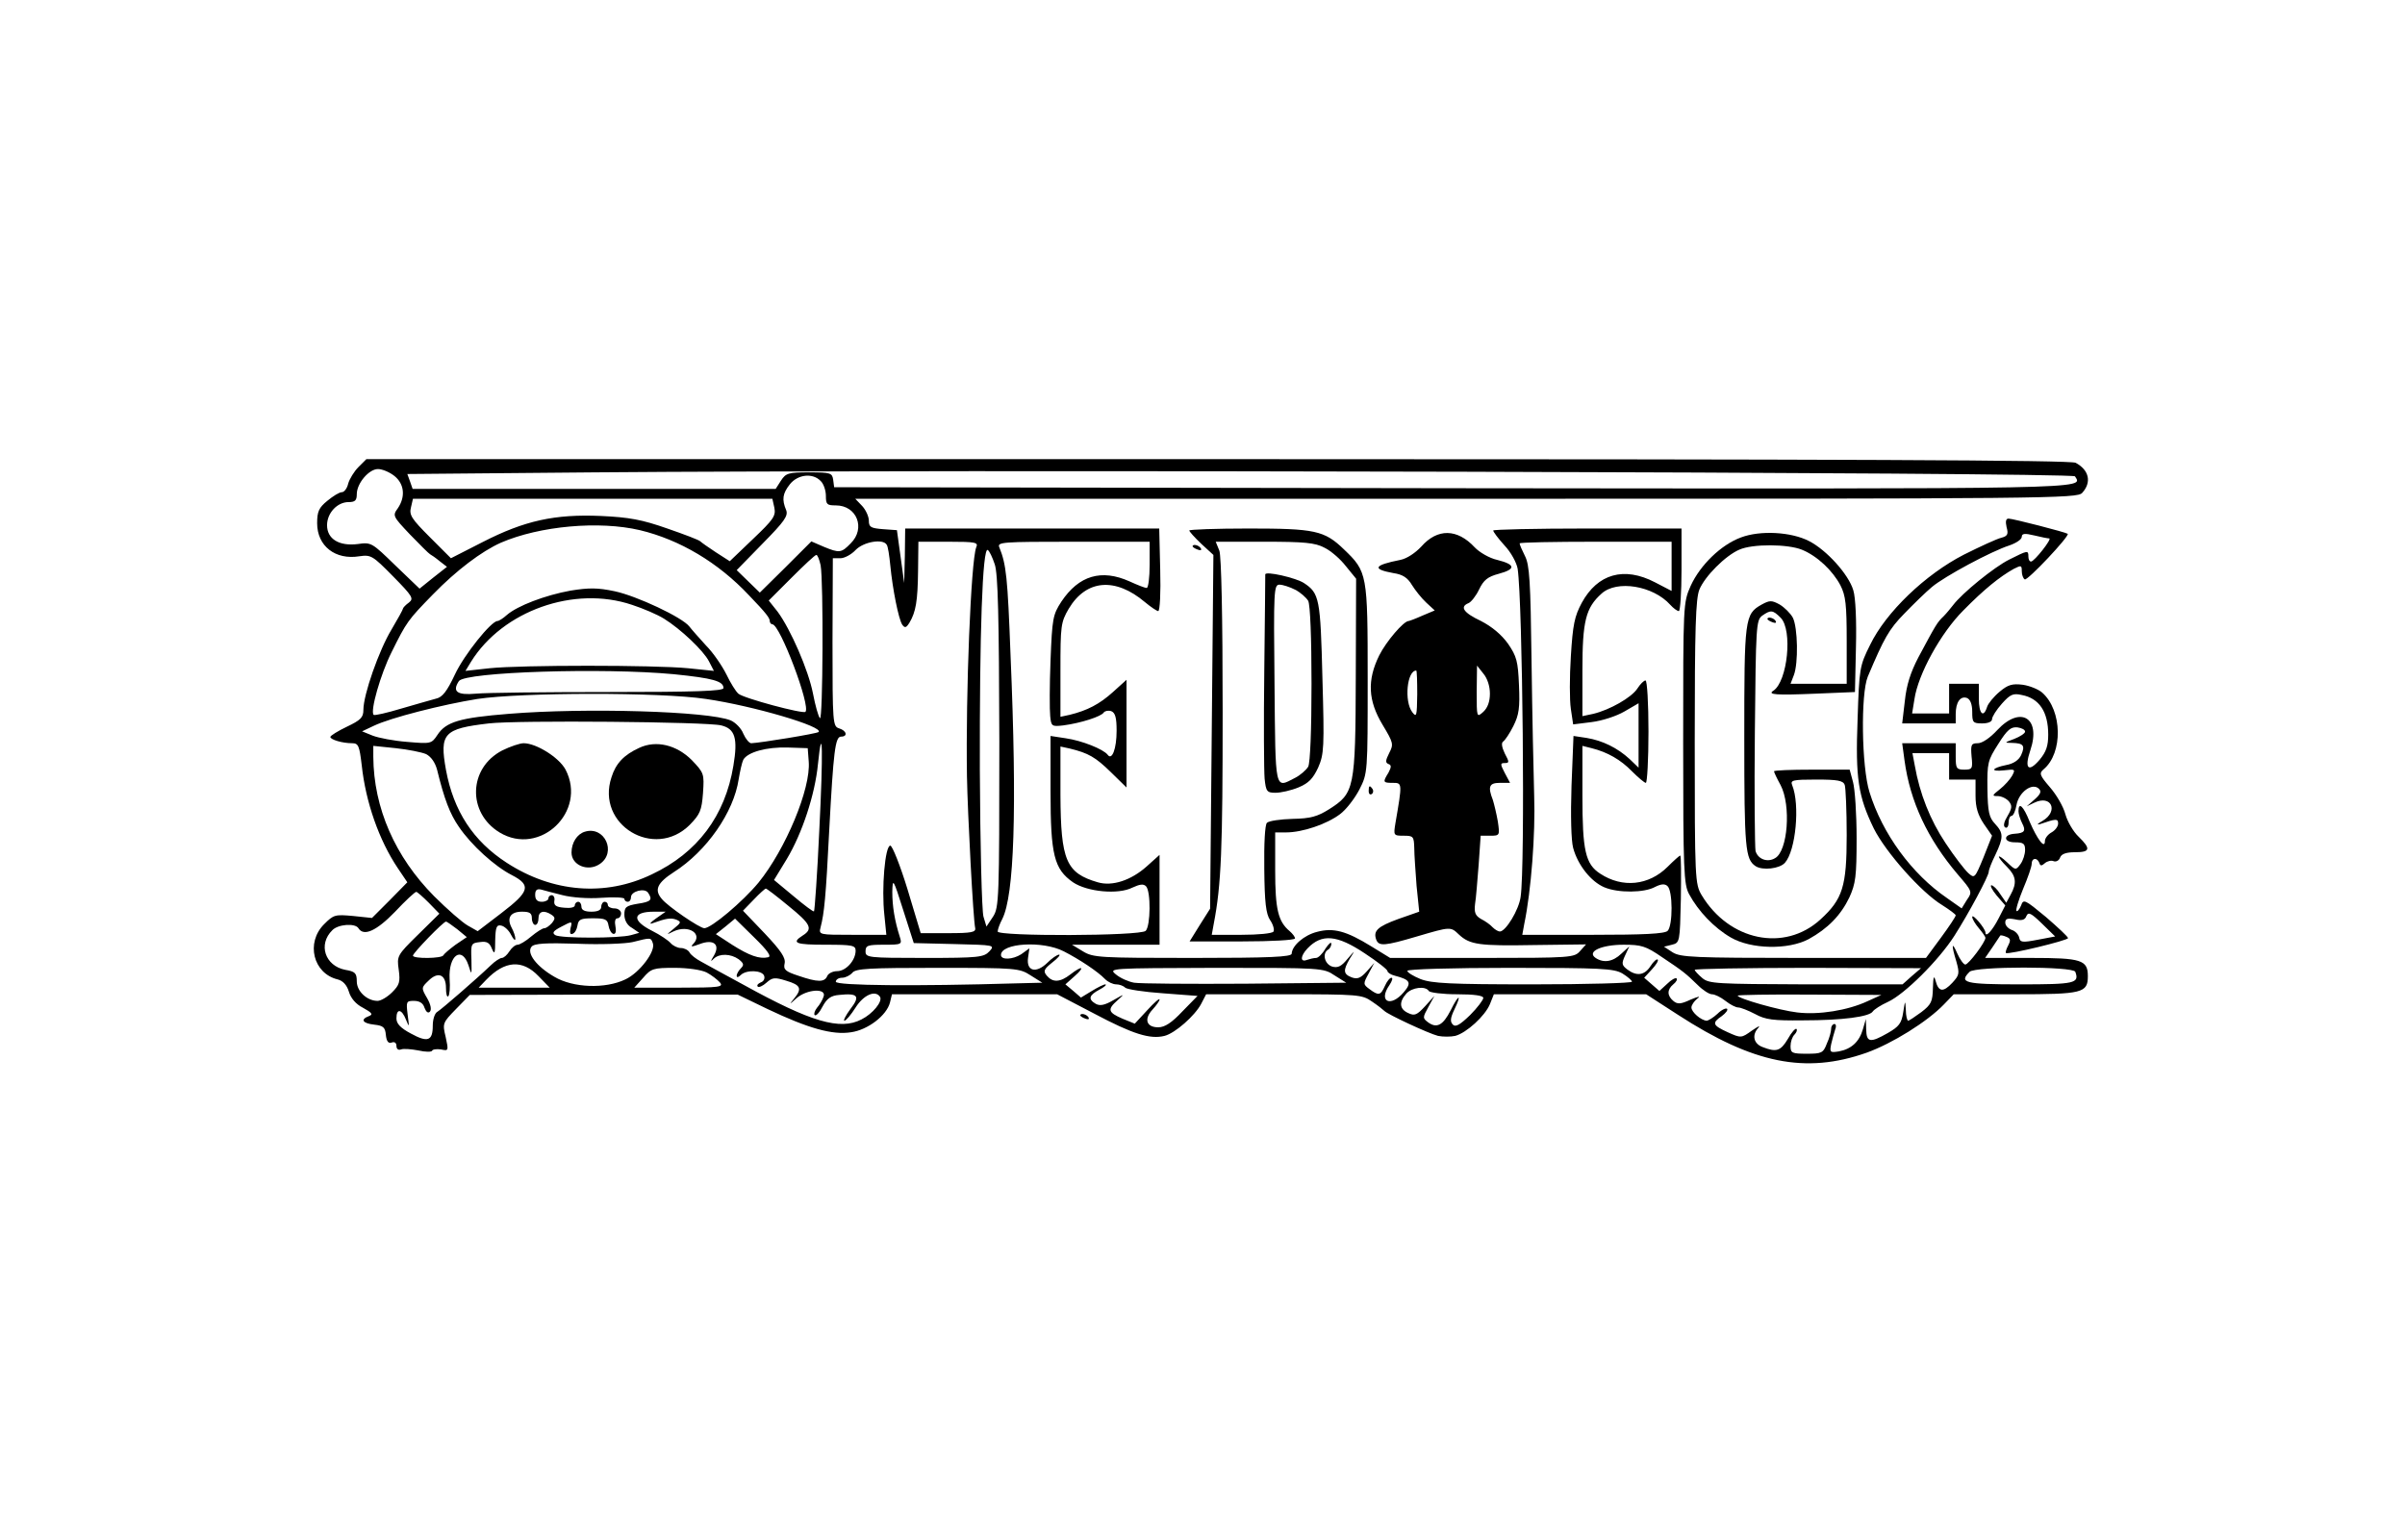
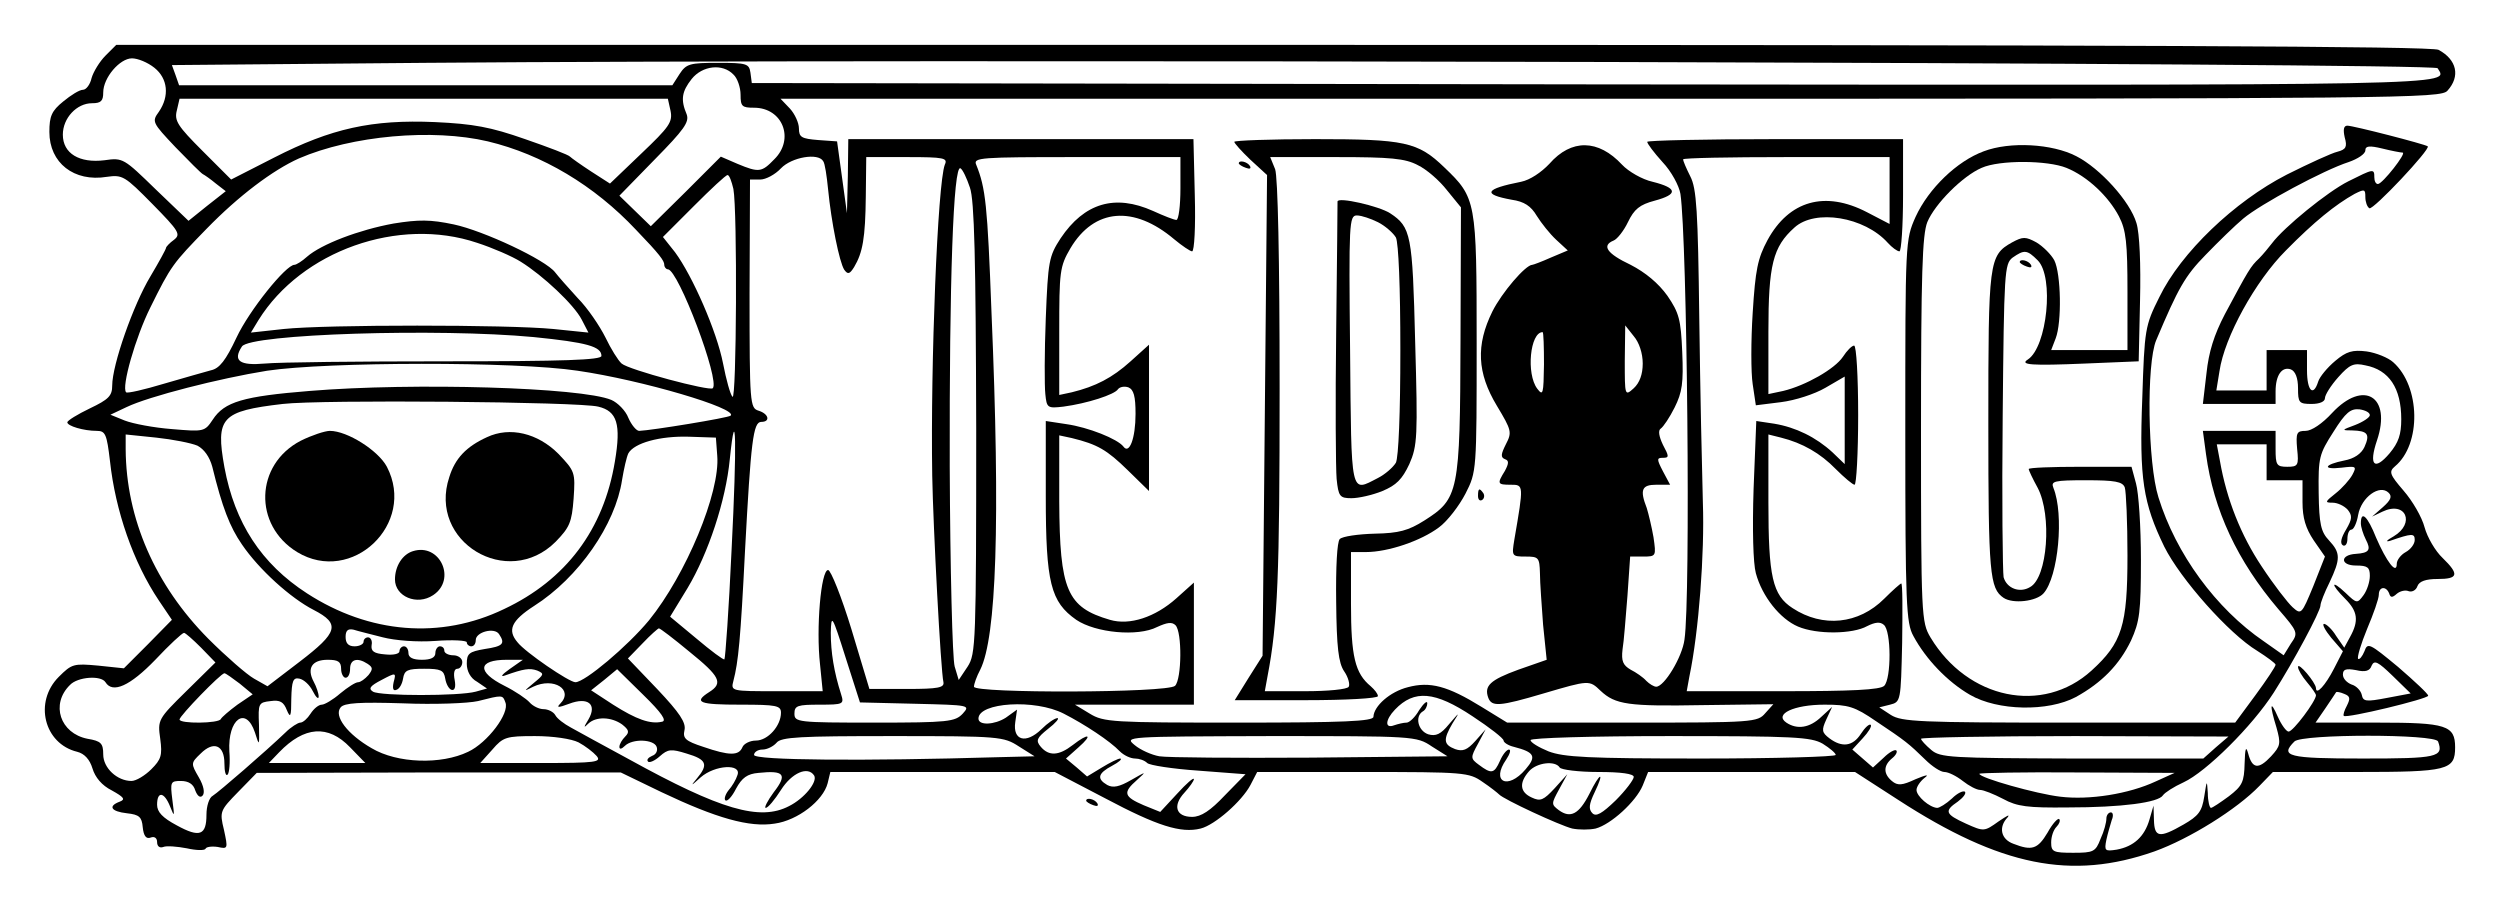
- <svg xmlns="http://www.w3.org/2000/svg" version="1.0" width="728pt" height="466pt" viewBox="0 0 728 466" preserveAspectRatio="xMidYMid meet">
+ <svg xmlns="http://www.w3.org/2000/svg" version="1.0" width="557pt" height="202pt" viewBox="85 129 557 202" preserveAspectRatio="xMidYMid meet">
  <g transform="translate(0,466) scale(0.1,-0.1)" fill="#000000" stroke="none">
    <path d="M1085 3246 c-13 -13 -27 -36 -31 -50 -3 -14 -12 -26 -19 -26 -8 0 -27 -12 -44 -26 -26 -21 -31 -33 -31 -68 0 -69 55 -112 128 -100 35 5 40 2 102 -61 59 -60 63 -67 48 -79 -10 -7 -18 -16 -18 -18 0 -3 -16 -32 -35 -64 -38 -63 -85 -197 -85 -243 0 -23 -8 -31 -50 -51 -27 -13 -50 -27 -50 -31 0 -8 36 -19 66 -19 19 0 22 -8 29 -67 12 -111 52 -226 109 -311 l29 -43 -53 -54 -54 -54 -57 6 c-55 5 -59 4 -88 -25 -56 -56 -33 -149 41 -167 16 -4 28 -17 34 -37 6 -20 21 -38 43 -49 27 -15 31 -20 18 -25 -27 -10 -20 -22 16 -26 27 -3 33 -8 35 -31 2 -20 8 -27 18 -23 8 3 14 -1 14 -10 0 -10 6 -14 14 -11 7 3 31 1 52 -3 22 -5 40 -5 42 -1 1 4 13 6 27 4 23 -5 23 -4 14 38 -10 41 -9 43 32 85 l41 42 406 1 405 0 91 -44 c122 -58 196 -79 252 -70 51 7 108 51 118 90 l6 25 250 0 250 0 113 -59 c115 -61 168 -78 212 -67 32 8 92 61 111 97 l15 29 235 0 c227 0 237 -1 267 -22 18 -12 34 -25 37 -28 10 -11 135 -69 163 -76 15 -3 38 -3 52 0 34 9 90 60 105 96 l12 30 231 0 230 0 96 -62 c228 -148 386 -180 571 -115 78 28 184 94 234 146 l30 31 187 0 c203 0 219 4 219 55 0 49 -20 55 -171 55 l-140 0 22 32 c12 18 23 34 24 36 1 1 9 0 18 -4 13 -5 14 -10 6 -26 -6 -11 -9 -21 -7 -23 6 -6 188 38 188 45 0 4 -30 32 -67 64 -64 53 -68 55 -75 35 -5 -12 -11 -19 -14 -17 -3 3 6 33 20 67 14 33 26 67 26 76 0 18 16 20 23 3 3 -10 7 -10 17 -1 7 6 19 9 26 6 8 -3 17 2 20 11 4 11 19 16 45 16 46 0 49 10 11 47 -16 15 -34 46 -40 68 -6 23 -27 59 -47 82 -31 36 -33 42 -19 54 59 49 57 178 -4 232 -11 10 -38 21 -59 24 -32 4 -45 0 -70 -21 -18 -15 -35 -36 -38 -46 -11 -35 -25 -21 -25 25 l0 45 -45 0 -45 0 0 -45 0 -45 -56 0 -56 0 7 43 c11 76 80 201 148 269 63 64 110 102 153 126 22 11 24 11 24 -7 0 -11 4 -22 9 -25 8 -5 137 132 130 138 -7 5 -166 46 -179 46 -8 0 -10 -8 -6 -26 6 -21 3 -27 -16 -32 -13 -3 -63 -26 -113 -51 -117 -60 -236 -174 -284 -273 -32 -64 -33 -71 -38 -225 -7 -180 2 -234 49 -331 36 -72 144 -194 207 -232 22 -14 41 -28 41 -31 0 -4 -20 -34 -45 -68 l-45 -61 -370 0 c-334 0 -373 2 -397 17 l-26 17 24 6 c24 6 24 8 27 138 1 73 1 132 -2 132 -2 0 -19 -15 -38 -34 -57 -57 -137 -65 -204 -21 -45 29 -54 70 -54 236 l0 151 28 -7 c48 -12 88 -35 122 -70 19 -19 38 -35 42 -35 4 0 8 70 8 155 0 85 -4 155 -9 155 -5 0 -16 -11 -25 -25 -18 -27 -83 -64 -133 -76 l-33 -7 0 139 c0 149 10 189 58 232 46 42 156 24 208 -34 9 -10 21 -19 26 -19 4 0 8 56 8 125 l0 125 -285 0 c-157 0 -285 -3 -285 -6 0 -4 15 -24 34 -45 20 -21 37 -53 40 -71 15 -101 23 -901 9 -993 -5 -39 -45 -105 -63 -105 -5 0 -15 6 -22 13 -7 8 -23 19 -35 25 -17 10 -21 19 -18 45 3 17 7 71 11 120 l6 87 29 0 c29 0 29 1 23 43 -4 23 -11 52 -15 65 -16 41 -11 52 21 52 l31 0 -16 30 c-14 27 -14 30 0 30 14 0 14 3 0 29 -9 19 -11 32 -5 36 6 4 20 25 31 47 17 34 20 55 17 124 -3 72 -7 87 -33 125 -20 28 -49 52 -82 69 -53 25 -65 43 -38 54 8 3 23 22 32 41 14 29 26 39 60 48 52 14 51 28 -5 42 -23 5 -54 23 -68 38 -53 57 -113 58 -162 2 -18 -19 -43 -36 -63 -40 -81 -16 -87 -28 -21 -40 28 -4 43 -14 56 -36 10 -16 29 -40 43 -53 l26 -24 -38 -16 c-20 -9 -39 -16 -41 -16 -15 0 -68 -62 -89 -104 -37 -75 -34 -137 10 -210 33 -55 34 -59 20 -86 -11 -22 -12 -29 -2 -33 9 -3 9 -9 0 -26 -18 -29 -17 -31 13 -31 29 0 29 0 8 -122 -6 -37 -6 -38 25 -38 29 0 31 -2 32 -37 0 -21 4 -73 7 -115 l8 -78 -63 -22 c-63 -23 -77 -36 -67 -63 8 -20 25 -19 123 10 102 30 102 30 127 6 33 -31 62 -35 227 -32 l158 2 -18 -20 c-17 -20 -27 -21 -296 -21 l-279 0 -57 35 c-76 47 -115 57 -164 44 -40 -10 -76 -42 -77 -66 0 -10 -67 -13 -300 -13 -282 0 -301 1 -332 20 l-33 20 133 0 132 0 0 136 0 136 -39 -35 c-47 -42 -104 -61 -148 -48 -96 28 -112 66 -113 264 l0 147 28 -6 c57 -14 78 -26 125 -72 l47 -46 0 163 0 163 -41 -37 c-41 -37 -78 -56 -131 -69 l-28 -6 0 141 c0 134 1 145 25 186 53 89 141 96 231 20 18 -15 36 -27 40 -27 5 0 8 56 6 125 l-3 125 -385 0 -384 0 -1 -82 -2 -83 -11 80 -11 80 -42 3 c-37 3 -43 6 -43 26 0 12 -9 32 -20 44 l-21 22 1849 0 c1778 0 1850 1 1865 18 29 32 21 69 -20 91 -16 8 -667 11 -2598 11 l-2576 0 -24 -24z m109 -27 c30 -24 34 -63 10 -98 -16 -22 -15 -24 37 -79 30 -31 57 -58 61 -60 4 -2 17 -11 29 -21 l22 -17 -42 -33 -41 -33 -73 70 c-71 69 -73 71 -114 65 -56 -7 -93 15 -93 57 0 37 31 70 65 70 20 0 25 5 25 24 0 33 37 76 64 76 13 0 35 -9 50 -21z m5087 -1 c24 -39 76 -38 -1880 -36 l-1876 3 -3 23 c-3 20 -8 22 -72 22 -63 0 -71 -2 -86 -25 l-16 -25 -549 0 -550 0 -8 23 -8 22 566 5 c1050 9 4475 0 4482 -12z m-3797 -14 c9 -8 16 -29 16 -45 0 -26 3 -29 30 -29 64 0 91 -70 45 -115 -28 -29 -34 -30 -82 -10 l-37 16 -78 -78 -78 -77 -35 34 -35 34 79 81 c65 66 77 83 71 100 -14 33 -11 51 11 79 24 30 69 35 93 10z m-140 -81 c5 -25 -3 -36 -65 -95 l-70 -67 -42 27 c-23 15 -44 30 -47 33 -3 4 -48 21 -100 39 -77 27 -115 34 -201 38 -140 6 -231 -14 -358 -79 l-96 -49 -64 64 c-55 55 -63 67 -57 90 l6 26 544 0 544 0 6 -27z m-407 -68 c121 -29 237 -98 330 -197 53 -55 63 -69 63 -78 0 -5 4 -10 8 -10 23 0 117 -249 100 -265 -7 -7 -187 41 -203 55 -8 7 -24 33 -36 58 -13 26 -40 66 -62 88 -21 23 -44 49 -50 57 -21 28 -160 93 -226 107 -52 11 -78 11 -134 2 -77 -14 -161 -46 -193 -74 -11 -10 -24 -18 -28 -18 -19 0 -101 -102 -129 -162 -24 -51 -38 -69 -57 -73 -14 -4 -61 -17 -105 -30 -43 -13 -82 -22 -84 -19 -11 11 21 123 54 189 46 93 50 98 125 175 72 74 148 131 206 157 118 51 298 67 421 38z m4266 -25 c10 0 -45 -70 -55 -70 -5 0 -8 7 -8 15 0 20 -2 19 -58 -9 -46 -23 -143 -102 -170 -138 -7 -9 -20 -25 -29 -34 -19 -18 -23 -25 -76 -124 -24 -46 -36 -84 -41 -132 l-8 -68 81 0 81 0 0 28 c0 36 14 56 34 49 10 -4 16 -19 16 -42 0 -32 2 -35 30 -35 18 0 30 5 30 13 0 7 13 28 30 47 25 28 34 32 60 26 53 -10 80 -51 80 -120 0 -34 -6 -52 -26 -76 -34 -40 -47 -27 -28 29 33 98 -30 136 -100 61 -22 -24 -46 -40 -59 -40 -20 0 -22 -4 -19 -40 4 -37 2 -40 -22 -40 -24 0 -26 4 -26 40 l0 40 -81 0 -81 0 7 -52 c17 -125 70 -238 161 -345 44 -51 45 -53 28 -77 l-16 -26 -44 31 c-107 73 -196 195 -235 321 -24 76 -27 298 -5 350 49 116 64 143 110 190 28 29 66 66 84 81 38 32 179 108 235 126 20 7 37 18 37 26 0 10 9 11 38 4 20 -5 41 -9 45 -9z m-3519 -19 c4 -5 8 -33 11 -63 7 -72 25 -162 36 -179 8 -11 12 -10 22 6 19 32 25 64 26 158 l1 87 91 0 c83 0 91 -2 84 -17 -16 -43 -32 -441 -28 -693 2 -113 19 -435 25 -460 2 -12 -11 -15 -81 -15 l-84 0 -40 133 c-22 72 -46 132 -52 132 -16 0 -27 -130 -18 -210 l6 -60 -103 0 c-101 0 -102 0 -96 23 11 42 16 92 26 292 13 241 18 285 36 285 21 0 17 18 -6 25 -19 6 -20 15 -20 261 l1 254 23 0 c12 0 33 11 46 25 24 25 83 35 94 16z m796 -61 c0 -38 -4 -70 -9 -70 -5 0 -28 9 -52 20 -85 38 -153 18 -206 -61 -26 -40 -28 -51 -33 -178 -3 -75 -3 -151 -1 -169 3 -31 5 -32 40 -28 53 7 115 27 122 39 4 5 14 7 23 4 12 -5 16 -20 16 -59 0 -55 -14 -91 -27 -73 -13 17 -78 43 -127 50 l-46 7 0 -168 c0 -193 11 -235 68 -275 43 -29 137 -38 180 -16 22 10 33 12 41 4 15 -15 14 -120 -1 -135 -16 -16 -448 -17 -448 -2 0 6 6 23 14 38 36 72 45 327 25 797 -9 239 -13 276 -34 328 -7 16 8 17 224 17 l231 0 0 -70z m1580 -5 l0 -74 -50 26 c-94 49 -174 26 -222 -62 -22 -41 -27 -66 -33 -162 -4 -62 -4 -133 0 -159 l7 -47 56 7 c32 4 75 18 99 32 l43 25 0 -97 0 -98 -27 26 c-37 34 -82 56 -130 64 l-40 6 -6 -151 c-3 -91 -1 -166 5 -188 14 -52 54 -102 94 -119 42 -18 122 -17 154 1 18 9 29 10 37 3 17 -13 17 -120 1 -136 -9 -9 -73 -12 -226 -12 l-214 0 6 33 c21 100 34 275 30 387 -2 69 -6 253 -8 410 -3 241 -6 290 -20 317 -9 18 -16 34 -16 38 0 3 104 5 230 5 l230 0 0 -75z m-2049 7 c10 -28 13 -159 14 -537 0 -478 -1 -502 -19 -530 l-20 -30 -9 30 c-5 17 -10 217 -11 445 -1 412 8 675 24 665 5 -3 14 -22 21 -43z m-527 -3 c9 -47 7 -475 -2 -463 -5 5 -14 38 -21 74 -14 72 -68 195 -107 248 l-27 34 69 69 c38 38 71 69 75 69 4 0 9 -14 13 -31z m-571 -120 c34 -11 78 -30 97 -42 50 -31 119 -96 136 -129 l15 -29 -78 8 c-102 10 -507 10 -601 0 l-73 -8 17 28 c96 154 312 231 487 172z m2597 -269 c0 -24 -7 -43 -20 -55 -20 -18 -20 -17 -20 61 l1 79 19 -24 c12 -14 20 -38 20 -61z m-2471 59 c119 -12 151 -21 151 -42 0 -9 -82 -12 -347 -12 -192 0 -373 -2 -403 -5 -56 -5 -72 6 -51 38 18 28 438 41 650 21z m2251 -61 c-1 -66 -2 -71 -15 -54 -25 33 -16 126 12 126 2 0 3 -33 3 -72z m-2153 -14 c144 -21 357 -84 341 -100 -5 -5 -177 -33 -204 -34 -6 0 -17 13 -24 29 -6 16 -24 34 -38 40 -67 28 -440 39 -672 20 -148 -12 -190 -24 -216 -64 -18 -27 -20 -27 -91 -21 -40 3 -87 12 -105 19 l-32 13 36 17 c50 24 207 64 313 81 133 20 554 21 692 0z m46 -80 c42 -10 51 -39 37 -122 -25 -152 -109 -264 -247 -329 -141 -68 -300 -55 -439 35 -102 66 -161 157 -184 281 -20 111 -7 125 130 141 85 10 660 5 703 -6z m3947 -19 c0 -5 -15 -15 -33 -22 -30 -11 -31 -12 -6 -12 34 -1 40 -8 27 -37 -7 -15 -23 -26 -45 -30 -45 -9 -50 -21 -6 -16 33 4 34 3 24 -16 -6 -11 -23 -30 -37 -41 -24 -19 -25 -21 -7 -21 11 0 26 -7 34 -16 10 -13 10 -20 -4 -44 -11 -18 -14 -31 -7 -35 5 -3 10 3 10 14 0 12 4 21 9 21 5 0 12 15 15 33 7 39 48 69 68 49 8 -8 5 -16 -13 -32 l-24 -21 23 11 c52 25 74 -26 25 -55 -16 -9 -19 -13 -8 -10 49 17 55 17 55 2 0 -9 -9 -21 -20 -27 -11 -6 -20 -18 -20 -26 0 -26 -23 5 -46 58 -19 48 -34 62 -34 32 0 -8 5 -24 11 -36 12 -23 8 -30 -22 -32 -36 -2 -35 -26 0 -26 26 0 31 -4 31 -23 0 -13 -6 -32 -14 -43 -14 -19 -15 -19 -40 5 -33 31 -34 20 -1 -13 28 -28 31 -49 11 -85 l-13 -24 -18 26 c-9 15 -22 27 -27 27 -5 0 2 -14 16 -31 l26 -30 -20 -39 c-19 -37 -40 -60 -40 -43 -1 13 -40 59 -40 47 0 -6 9 -21 20 -34 11 -13 20 -26 20 -29 0 -13 -51 -81 -61 -81 -5 0 -16 15 -24 33 -17 39 -19 28 -3 -24 10 -36 9 -41 -12 -64 -28 -30 -42 -28 -51 6 -5 18 -7 12 -8 -22 -1 -41 -5 -50 -35 -73 -19 -14 -37 -26 -40 -26 -3 0 -7 15 -7 33 -2 30 -2 30 -8 -8 -5 -33 -13 -43 -46 -62 -54 -31 -65 -29 -66 10 l-1 32 -9 -31 c-11 -38 -35 -60 -73 -67 -26 -4 -28 -3 -23 22 3 14 9 34 12 44 4 9 3 17 -2 17 -5 0 -10 -6 -10 -14 0 -8 -5 -28 -13 -45 -11 -29 -16 -31 -61 -31 -44 0 -49 2 -49 23 0 13 5 28 12 35 6 6 9 14 6 17 -3 3 -15 -10 -26 -30 -22 -37 -35 -41 -76 -25 -28 10 -34 37 -13 59 6 8 -2 3 -20 -9 -32 -23 -33 -23 -73 -5 -46 21 -49 28 -18 49 12 9 19 18 16 22 -4 3 -17 -3 -29 -15 -13 -12 -28 -21 -33 -21 -17 1 -46 26 -46 40 0 7 8 19 18 27 11 8 4 7 -20 -3 -30 -14 -40 -15 -53 -4 -19 16 -19 34 0 50 9 7 13 15 10 18 -3 3 -16 -4 -28 -16 l-24 -22 -23 20 -23 20 23 25 c13 14 21 27 18 30 -3 3 -13 -6 -22 -20 -18 -28 -42 -31 -70 -10 -17 13 -18 18 -7 42 l13 28 -24 -22 c-26 -25 -54 -29 -78 -13 -28 19 17 40 85 40 53 0 67 -4 115 -37 66 -44 73 -50 109 -85 16 -16 35 -28 43 -28 9 0 27 -9 41 -20 14 -11 31 -20 39 -20 7 0 30 -9 51 -20 31 -17 55 -20 144 -19 121 0 202 11 212 27 4 6 24 19 46 29 50 23 153 125 201 200 44 69 104 181 104 194 0 6 9 29 20 51 25 53 25 66 -1 94 -18 19 -22 36 -23 106 -1 79 1 86 33 136 27 43 38 52 58 50 13 -2 23 -7 23 -13z m-3650 -299 c-6 -132 -14 -243 -16 -245 -2 -2 -30 19 -62 46 l-59 49 39 64 c46 77 85 194 94 287 14 136 16 35 4 -201z m-1190 231 c15 -8 27 -25 33 -47 22 -90 39 -134 66 -173 38 -56 109 -120 160 -146 60 -31 54 -50 -31 -115 l-72 -55 -30 17 c-16 9 -62 49 -102 89 -118 119 -183 267 -184 422 l0 33 68 -7 c37 -4 78 -12 92 -18z m1158 -22 c7 -82 -70 -266 -152 -367 -48 -58 -143 -138 -164 -138 -14 0 -112 67 -129 89 -23 27 -14 48 37 81 99 63 181 181 196 281 4 24 10 51 14 59 13 23 70 39 135 37 l60 -2 3 -40z m3452 -15 l0 -40 40 0 40 0 0 -49 c0 -35 7 -58 25 -85 l25 -36 -26 -66 c-26 -63 -27 -64 -46 -47 -11 10 -42 50 -69 91 -46 69 -78 149 -93 235 l-7 37 56 0 55 0 0 -40z m-3011 -538 c122 -3 123 -3 106 -22 -17 -18 -32 -20 -197 -20 -171 0 -178 1 -178 20 0 18 7 20 56 20 53 0 55 1 48 23 -16 50 -23 94 -23 137 1 43 3 40 33 -55 l32 -100 123 -3z m-1186 148 c27 -7 77 -11 117 -8 39 3 70 1 70 -3 0 -5 5 -9 10 -9 6 0 10 6 10 14 0 18 42 29 52 13 14 -21 9 -27 -32 -33 -35 -6 -40 -10 -40 -33 0 -16 8 -32 23 -40 l22 -15 -25 -7 c-36 -10 -213 -10 -229 0 -11 7 -6 13 19 26 32 17 33 17 27 -5 -3 -14 -1 -20 6 -17 7 2 13 13 15 25 3 19 10 22 47 22 37 0 44 -3 47 -22 2 -12 8 -23 14 -25 7 -2 10 6 7 22 -3 15 -1 25 6 25 6 0 11 7 11 15 0 8 -9 15 -20 15 -11 0 -20 5 -20 10 0 6 -4 10 -10 10 -5 0 -10 -7 -10 -15 0 -10 -10 -15 -30 -15 -20 0 -30 5 -30 15 0 8 -4 15 -10 15 -5 0 -10 -5 -10 -11 0 -6 -14 -9 -32 -7 -25 2 -32 7 -30 21 2 9 -2 17 -8 17 -5 0 -10 -4 -10 -10 0 -5 -9 -10 -20 -10 -14 0 -20 7 -20 21 0 14 5 19 18 16 9 -3 38 -10 65 -17z m683 -32 c68 -55 76 -70 44 -90 -36 -23 -22 -28 70 -28 80 0 90 -2 90 -18 0 -29 -29 -62 -56 -62 -13 0 -27 -7 -30 -15 -8 -19 -29 -19 -87 1 -40 13 -46 19 -42 37 4 17 -11 39 -60 91 l-66 69 33 34 c17 18 34 33 36 33 3 0 33 -23 68 -52z m-1088 9 l32 -33 -65 -64 c-63 -62 -64 -64 -58 -106 5 -37 2 -46 -20 -68 -14 -14 -34 -26 -44 -26 -32 0 -63 29 -63 59 0 25 -5 30 -35 35 -61 12 -83 77 -39 120 17 18 69 22 79 6 16 -26 55 -8 111 50 31 33 60 60 64 60 3 0 20 -15 38 -33z m312 -47 c0 -11 5 -20 10 -20 6 0 10 9 10 20 0 21 16 26 39 11 12 -8 12 -12 2 -25 -8 -9 -18 -16 -23 -16 -6 0 -23 -11 -40 -25 -16 -14 -35 -25 -41 -25 -7 0 -18 -9 -25 -20 -7 -11 -17 -20 -23 -20 -5 0 -21 -10 -33 -22 -45 -43 -149 -133 -162 -141 -8 -4 -14 -23 -14 -42 0 -46 -15 -52 -66 -24 -32 17 -44 30 -44 46 0 31 16 29 29 -4 10 -25 10 -23 5 15 -5 40 -4 42 19 42 17 0 28 -7 32 -21 5 -13 11 -17 16 -12 6 6 3 22 -8 41 -18 31 -18 32 4 53 29 29 53 19 53 -22 0 -18 3 -29 7 -25 4 4 6 27 4 52 -4 72 37 102 57 42 10 -32 10 -31 9 17 -2 48 -1 50 26 53 21 3 29 -2 36 -20 8 -19 10 -15 10 25 1 40 4 48 18 45 10 -2 23 -14 30 -28 7 -14 13 -19 13 -12 0 7 -5 22 -11 33 -16 30 -4 49 31 49 23 0 30 -4 30 -20z m375 -1 c-17 -12 -21 -18 -10 -14 42 15 55 17 72 11 16 -7 15 -9 -7 -27 -24 -20 -24 -20 -2 -9 46 22 91 -7 60 -38 -9 -9 -4 -9 20 0 42 16 63 -1 43 -35 -11 -18 -11 -20 0 -9 17 16 51 15 75 -2 15 -12 17 -17 7 -27 -7 -7 -13 -17 -13 -23 0 -6 5 -5 12 2 17 17 65 15 71 -2 3 -8 -1 -17 -10 -20 -9 -4 -13 -9 -9 -13 3 -3 15 2 26 12 18 16 25 17 60 6 44 -13 49 -24 23 -55 -15 -18 -14 -18 8 2 32 28 92 31 82 5 -3 -10 -12 -25 -20 -34 -7 -9 -10 -19 -7 -22 4 -4 15 8 24 26 13 24 25 33 50 35 57 6 65 -3 34 -43 -14 -19 -22 -35 -18 -35 5 0 20 18 34 40 24 38 60 54 74 32 8 -14 -22 -51 -56 -68 -65 -34 -153 -8 -356 104 -57 31 -116 63 -130 71 -15 8 -31 20 -35 28 -4 7 -16 13 -26 13 -10 0 -24 7 -31 15 -7 8 -32 25 -56 37 -62 31 -60 58 5 58 l36 0 -30 -21z m4183 -64 c-47 -9 -53 -8 -56 7 -2 9 -12 20 -23 23 -10 4 -19 13 -19 22 0 12 7 14 29 10 21 -5 31 -2 35 10 6 13 14 9 47 -23 l40 -39 -53 -10z m-3843 -53 c-26 -6 -57 5 -109 38 l-49 32 29 23 29 24 58 -57 c42 -41 53 -58 42 -60z m-941 85 l29 -24 -34 -23 c-19 -14 -35 -28 -37 -32 -4 -10 -92 -11 -92 -1 0 8 92 103 100 103 3 0 18 -11 34 -23z m592 -42 c10 -24 -40 -90 -83 -110 -60 -29 -158 -26 -215 8 -54 31 -85 72 -69 91 8 10 43 12 138 9 71 -3 146 0 168 5 55 14 55 14 61 -3z m2155 -31 c38 -25 69 -49 69 -54 0 -4 10 -11 23 -14 46 -12 51 -21 26 -50 -40 -47 -78 -28 -43 22 8 12 11 22 6 22 -5 0 -14 -11 -20 -25 -13 -29 -19 -30 -47 -9 -19 14 -19 16 -2 47 l17 32 -23 -26 c-18 -20 -28 -24 -45 -18 -26 10 -27 21 -6 57 17 27 17 27 -8 -2 -18 -22 -29 -27 -46 -22 -23 8 -30 40 -12 51 6 3 10 12 10 18 0 7 -8 0 -18 -15 -9 -16 -22 -28 -28 -28 -7 0 -19 -3 -28 -6 -21 -8 -20 12 2 35 43 45 89 41 173 -15z m-911 6 c47 -24 103 -61 125 -84 9 -9 24 -16 34 -16 9 0 21 -4 27 -10 5 -5 56 -13 114 -17 l105 -8 -46 -47 c-32 -34 -53 -48 -73 -48 -36 0 -44 25 -17 54 11 12 21 26 21 30 0 5 -17 -10 -37 -32 l-38 -41 -37 15 c-44 19 -47 28 -15 56 22 20 22 20 -13 0 -26 -15 -40 -18 -53 -11 -24 14 -21 26 11 43 15 8 23 15 18 16 -5 0 -23 -9 -41 -20 l-33 -20 -23 20 -24 20 28 25 c33 29 23 33 -13 5 -31 -24 -53 -25 -71 -4 -12 14 -9 20 16 40 17 13 26 24 21 24 -6 0 -22 -11 -36 -25 -34 -33 -64 -25 -58 16 l4 28 -25 -18 c-25 -16 -61 -18 -61 -2 0 36 126 44 190 11z m-1590 -75 l34 -35 -107 0 -108 0 23 24 c56 58 109 62 158 11z m509 11 c15 -8 33 -22 40 -30 12 -14 0 -16 -123 -16 l-136 0 27 30 c24 28 31 30 95 30 40 0 81 -6 97 -14z m981 -9 l35 -22 -80 -2 c-301 -9 -545 -7 -545 5 0 6 8 12 19 12 10 0 24 7 31 15 10 13 52 15 259 15 238 0 247 -1 281 -23z m920 0 l35 -22 -305 -3 c-168 -1 -319 0 -337 3 -17 3 -42 14 -55 25 -23 19 -21 19 302 20 320 0 326 0 360 -23z m871 6 c16 -10 29 -21 29 -25 0 -4 -135 -8 -300 -8 -252 0 -306 3 -340 16 -22 9 -40 20 -40 25 0 5 136 9 311 9 276 0 314 -2 340 -17z m876 -8 l-28 -25 -292 0 c-271 1 -294 2 -314 19 -13 11 -23 22 -23 25 0 3 154 6 343 6 l342 -1 -28 -24z m495 13 c13 -35 -2 -38 -168 -38 -167 0 -185 5 -152 38 17 17 314 17 320 0z m-1957 -58 c3 -5 42 -10 86 -10 51 0 79 -4 79 -11 0 -6 -18 -30 -40 -52 -31 -30 -44 -37 -52 -29 -9 9 -8 20 5 47 23 48 12 45 -12 -4 -23 -45 -42 -55 -68 -36 -17 13 -17 14 1 47 l18 33 -28 -31 c-25 -27 -32 -30 -51 -21 -27 12 -29 33 -6 59 17 19 58 24 68 8z m1328 -31 c-60 -28 -148 -42 -213 -34 -52 6 -180 42 -180 51 0 2 98 4 218 3 l217 -1 -42 -19z" />
    <path d="M1520 2388 c-102 -53 -106 -188 -8 -248 122 -74 266 63 200 190 -19 36 -88 80 -127 80 -11 0 -41 -10 -65 -22z" />
    <path d="M1935 2396 c-46 -21 -71 -47 -84 -89 -48 -144 130 -251 237 -144 31 32 36 43 40 96 4 59 3 61 -34 100 -46 46 -108 61 -159 37z" />
    <path d="M1770 2142 c-23 -7 -40 -33 -40 -63 0 -38 49 -59 85 -35 53 35 15 117 -45 98z" />
    <path d="M3600 3054 c0 -3 16 -21 36 -40 l37 -34 -5 -535 -5 -536 -31 -49 -31 -50 159 0 c88 0 160 4 160 9 0 5 -7 14 -16 22 -35 29 -44 66 -44 184 l0 115 33 0 c50 0 123 25 163 55 19 14 45 48 59 75 25 49 25 51 25 335 0 318 -1 324 -72 392 -59 57 -88 63 -288 63 -99 0 -180 -3 -180 -6z m409 -52 c19 -9 48 -34 65 -56 l31 -38 -1 -297 c-1 -340 -4 -352 -81 -401 -35 -22 -56 -28 -110 -29 -37 -1 -72 -6 -78 -12 -6 -6 -9 -62 -8 -140 1 -101 5 -136 18 -155 9 -13 13 -29 10 -34 -3 -6 -47 -10 -97 -10 l-90 0 6 33 c23 119 27 226 27 642 0 292 -4 471 -10 488 l-11 27 148 0 c120 0 153 -3 181 -18z" />
    <path d="M3830 2921 c0 -3 -1 -134 -3 -291 -2 -157 -1 -304 1 -327 4 -39 7 -43 33 -43 16 0 47 7 69 16 31 13 44 26 60 60 18 41 19 61 13 272 -6 240 -9 256 -56 287 -25 16 -117 37 -117 26z m90 -46 c16 -8 34 -24 40 -34 6 -12 10 -111 10 -251 0 -140 -4 -239 -10 -251 -6 -10 -24 -26 -40 -34 -62 -32 -59 -44 -62 285 -3 283 -2 300 15 300 10 0 31 -7 47 -15z" />
    <path d="M5270 3033 c-60 -22 -123 -83 -152 -146 -23 -52 -23 -53 -23 -477 0 -388 2 -428 18 -457 28 -52 76 -102 126 -131 62 -36 174 -38 236 -5 58 32 97 72 123 126 19 42 22 63 22 180 0 72 -5 149 -11 170 l-10 37 -114 0 c-63 0 -115 -2 -115 -5 0 -3 9 -22 20 -42 32 -61 22 -200 -17 -221 -23 -14 -52 -3 -59 22 -2 11 -4 173 -2 359 3 322 4 339 22 353 26 18 32 18 56 -6 37 -37 21 -193 -22 -221 -19 -12 8 -14 127 -9 l120 5 3 135 c2 80 -1 151 -8 173 -14 48 -81 122 -134 149 -54 28 -148 33 -206 11z m184 -37 c47 -19 94 -64 117 -108 16 -31 19 -59 19 -168 l0 -130 -85 0 -85 0 10 26 c14 36 12 144 -3 174 -7 13 -25 31 -40 40 -24 13 -30 13 -54 0 -52 -29 -53 -42 -53 -405 0 -333 3 -366 34 -387 21 -14 73 -8 89 10 33 37 46 176 22 235 -6 15 1 17 73 17 64 0 81 -3 86 -16 3 -9 6 -77 6 -152 0 -156 -12 -194 -80 -256 -109 -99 -276 -64 -359 74 -20 34 -21 46 -21 463 0 348 3 434 14 462 17 41 79 103 121 121 40 18 147 17 189 0z" />
    <path d="M3610 3006 c0 -2 7 -7 16 -10 8 -3 12 -2 9 4 -6 10 -25 14 -25 6z" />
    <path d="M5350 2786 c0 -2 7 -7 16 -10 8 -3 12 -2 9 4 -6 10 -25 14 -25 6z" />
    <path d="M4143 2265 c0 -8 4 -12 9 -9 5 3 6 10 3 15 -9 13 -12 11 -12 -6z" />
    <path d="M3270 1586 c0 -2 7 -7 16 -10 8 -3 12 -2 9 4 -6 10 -25 14 -25 6z" />
  </g>
</svg>
